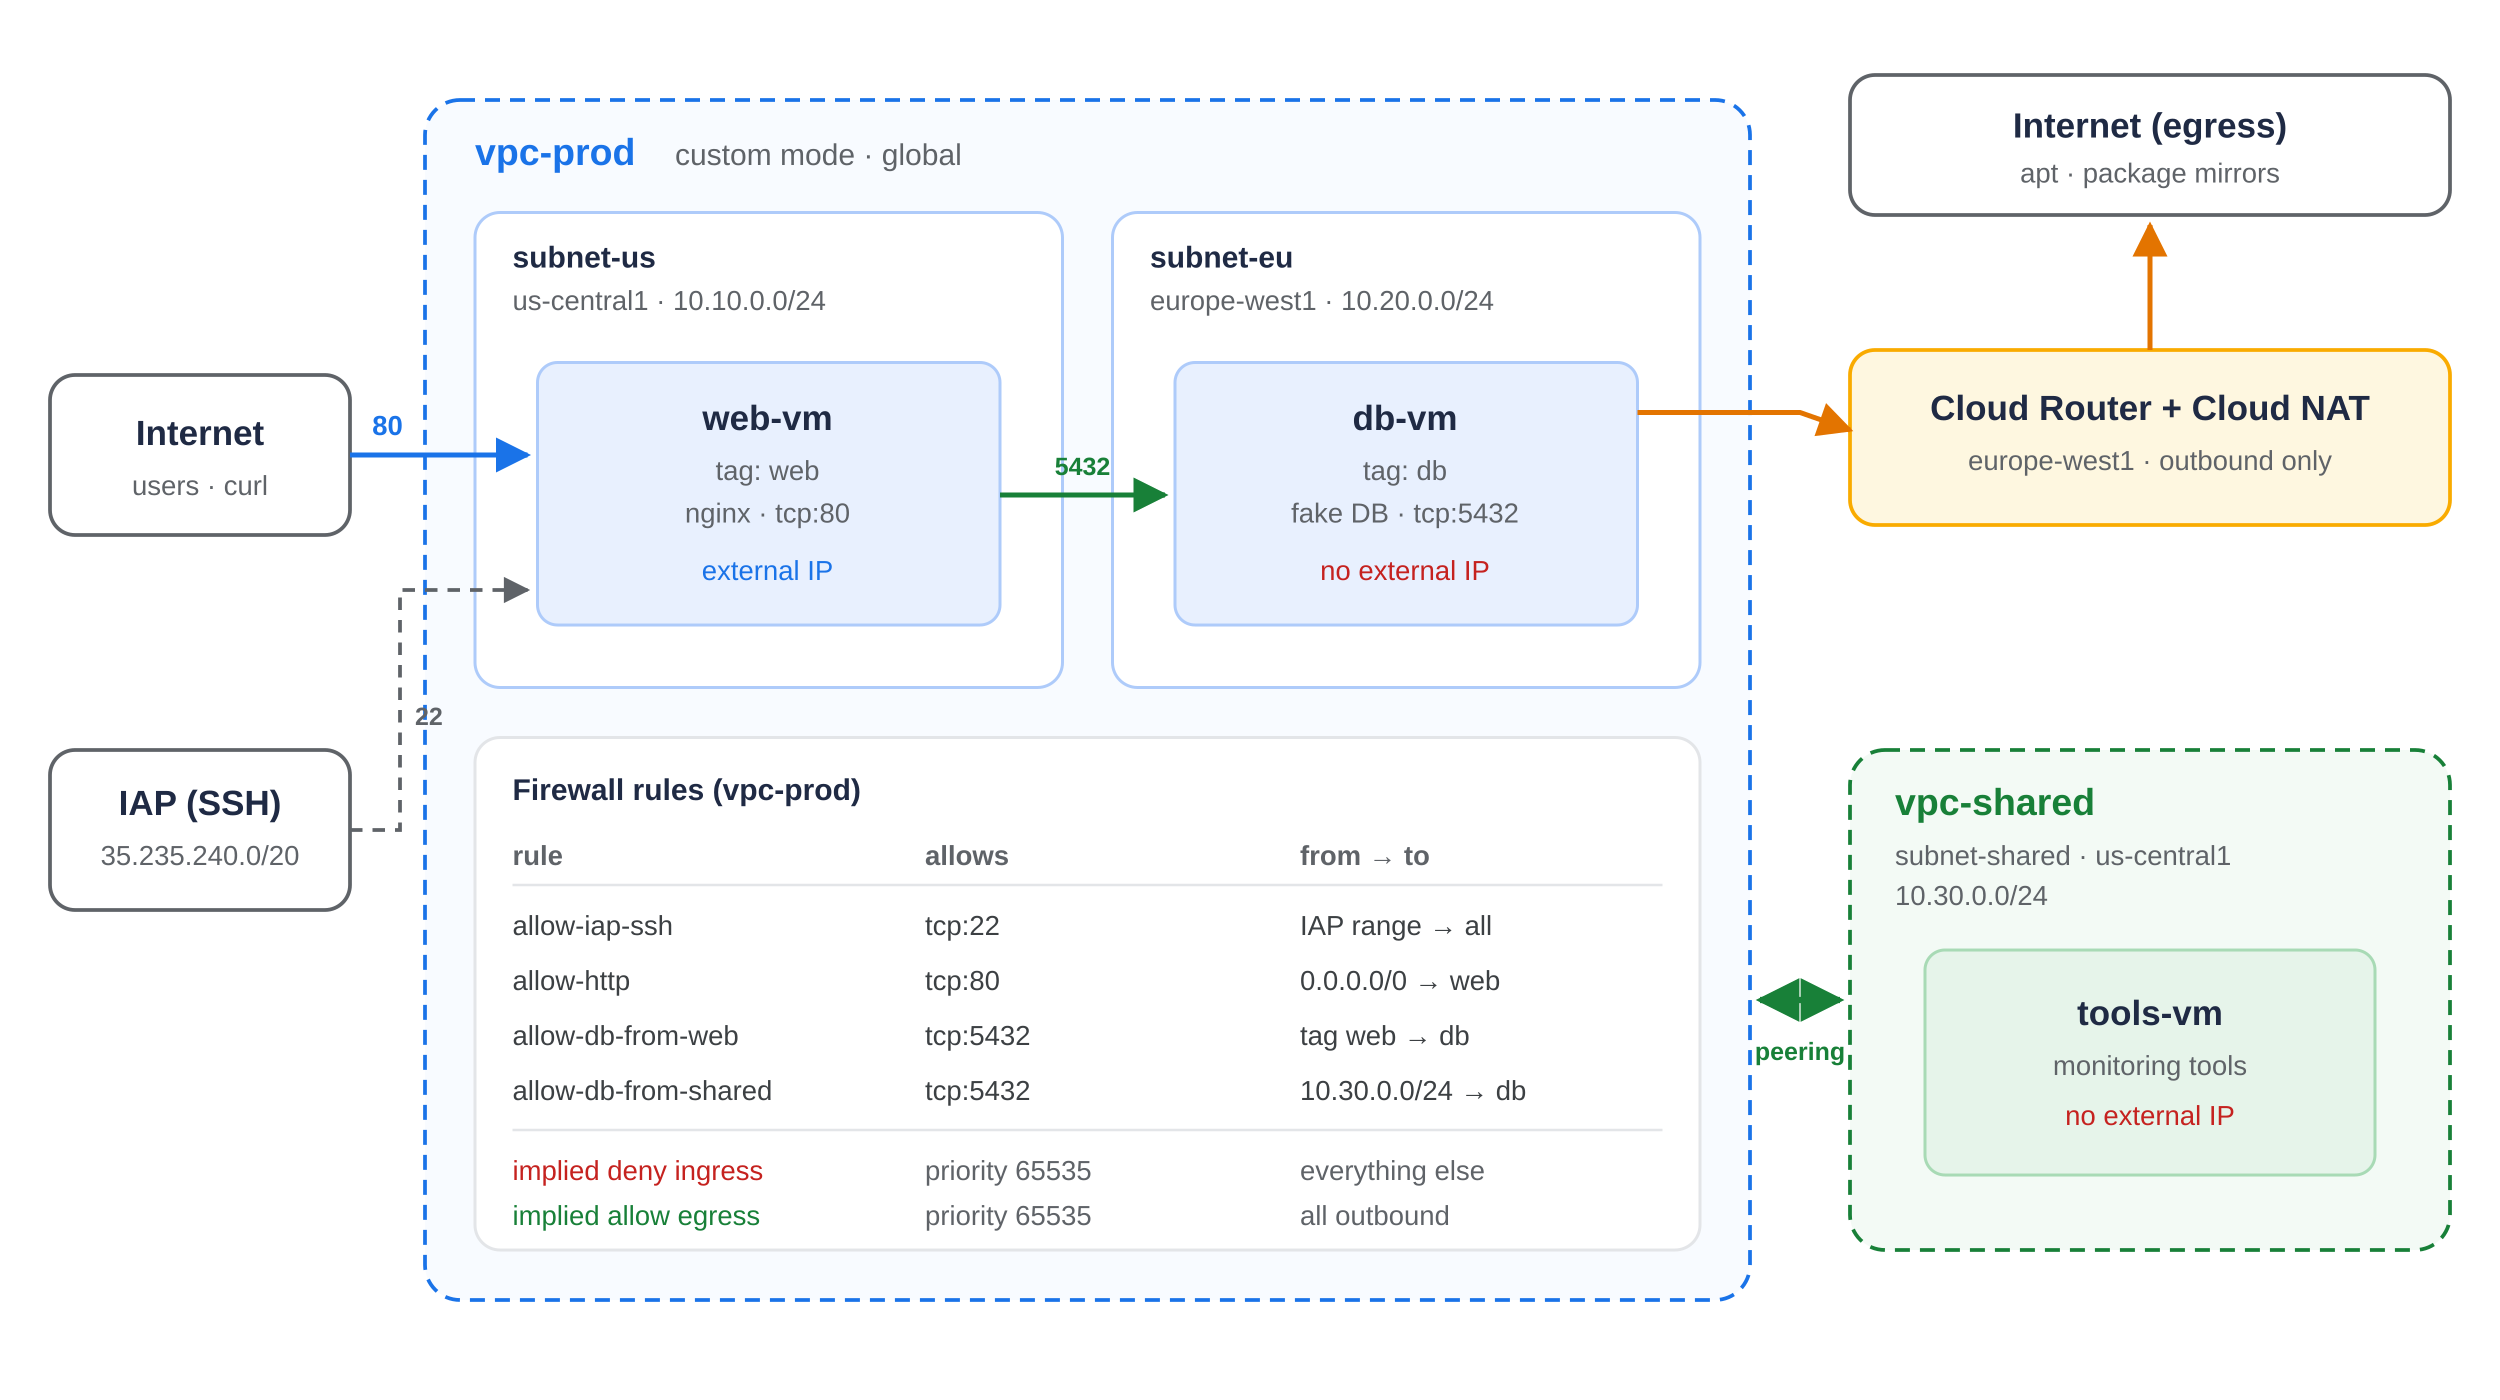
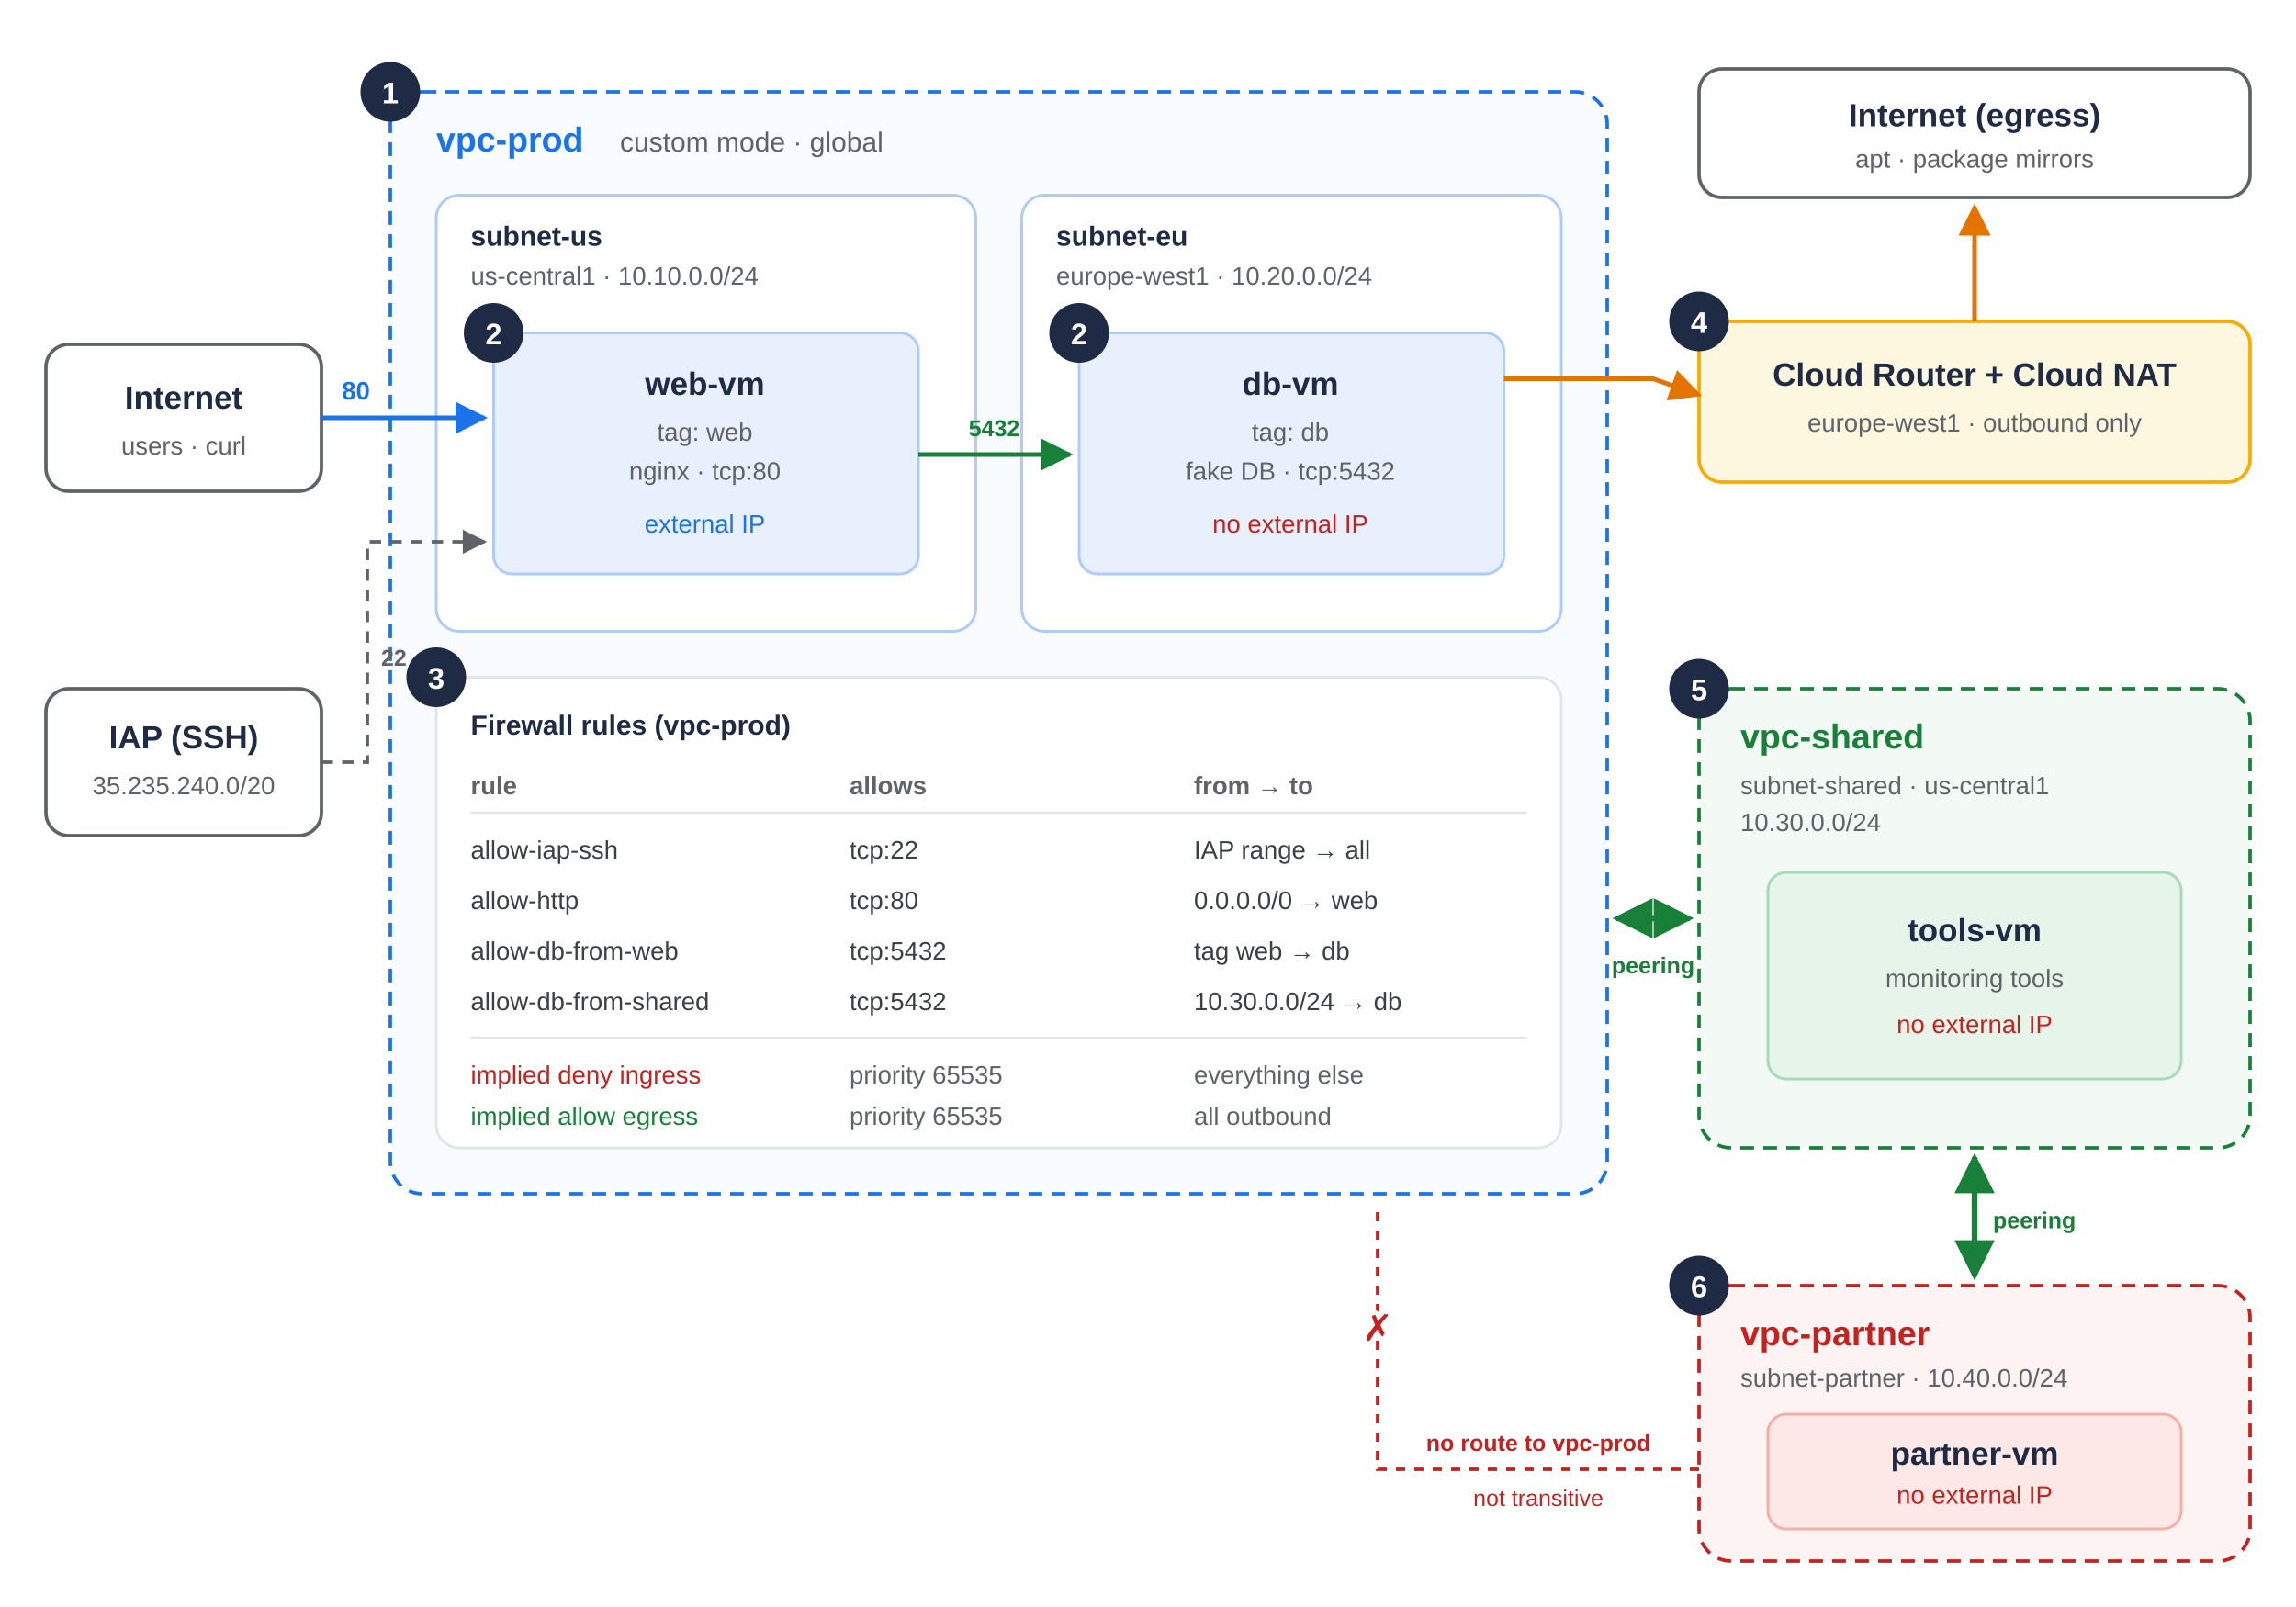
- <svg xmlns="http://www.w3.org/2000/svg" viewBox="0 0 1000 560" width="1000" height="560" font-family="Arial, Helvetica, sans-serif">
+ <svg xmlns="http://www.w3.org/2000/svg" viewBox="0 0 1000 700" width="1000" height="700" font-family="Arial, Helvetica, sans-serif">
  <defs>
    <marker id="aBlue" viewBox="0 0 10 10" refX="9" refY="5" markerWidth="7" markerHeight="7" orient="auto-start-reverse">
      <path d="M0,0 L10,5 L0,10 z" fill="#1A73E8" />
    </marker>
    <marker id="aGreen" viewBox="0 0 10 10" refX="9" refY="5" markerWidth="7" markerHeight="7" orient="auto-start-reverse">
      <path d="M0,0 L10,5 L0,10 z" fill="#188038" />
    </marker>
    <marker id="aOrange" viewBox="0 0 10 10" refX="9" refY="5" markerWidth="7" markerHeight="7" orient="auto-start-reverse">
      <path d="M0,0 L10,5 L0,10 z" fill="#E37400" />
    </marker>
    <marker id="aGray" viewBox="0 0 10 10" refX="9" refY="5" markerWidth="7" markerHeight="7" orient="auto-start-reverse">
      <path d="M0,0 L10,5 L0,10 z" fill="#5F6368" />
    </marker>
  </defs>
-   <rect width="1000" height="560" fill="#FFFFFF" />
+   <rect width="1000" height="700" fill="#FFFFFF" />
  <rect x="20" y="150" width="120" height="64" rx="10" fill="#FFFFFF" stroke="#5F6368" stroke-width="1.5" />
  <text x="80" y="178" text-anchor="middle" font-size="14" font-weight="bold" fill="#1F2A44">Internet</text>
  <text x="80" y="198" text-anchor="middle" font-size="11" fill="#5F6368">users · curl</text>
  <rect x="20" y="300" width="120" height="64" rx="10" fill="#FFFFFF" stroke="#5F6368" stroke-width="1.5" />
  <text x="80" y="326" text-anchor="middle" font-size="14" font-weight="bold" fill="#1F2A44">IAP (SSH)</text>
  <text x="80" y="346" text-anchor="middle" font-size="11" fill="#5F6368">35.235.240.0/20</text>
  <rect x="170" y="40" width="530" height="480" rx="14" fill="#F8FBFF" stroke="#1A73E8" stroke-width="1.5" stroke-dasharray="6 4" />
  <text x="190" y="66" font-size="15" font-weight="bold" fill="#1A73E8">vpc-prod</text>
  <text x="270" y="66" font-size="12" fill="#5F6368">custom mode · global</text>
  <rect x="190" y="85" width="235" height="190" rx="10" fill="#FFFFFF" stroke="#AECBFA" stroke-width="1.2" />
  <text x="205" y="107" font-size="12" font-weight="bold" fill="#1F2A44">subnet-us</text>
  <text x="205" y="124" font-size="11" fill="#5F6368">us-central1 · 10.10.0.0/24</text>
  <rect x="215" y="145" width="185" height="105" rx="8" fill="#E8F0FE" stroke="#AECBFA" stroke-width="1.2" />
  <text x="307" y="172" text-anchor="middle" font-size="14" font-weight="bold" fill="#1F2A44">web-vm</text>
  <text x="307" y="192" text-anchor="middle" font-size="11" fill="#5F6368">tag: web</text>
  <text x="307" y="209" text-anchor="middle" font-size="11" fill="#5F6368">nginx · tcp:80</text>
  <text x="307" y="232" text-anchor="middle" font-size="11" fill="#1A73E8">external IP</text>
  <rect x="445" y="85" width="235" height="190" rx="10" fill="#FFFFFF" stroke="#AECBFA" stroke-width="1.2" />
  <text x="460" y="107" font-size="12" font-weight="bold" fill="#1F2A44">subnet-eu</text>
  <text x="460" y="124" font-size="11" fill="#5F6368">europe-west1 · 10.20.0.0/24</text>
  <rect x="470" y="145" width="185" height="105" rx="8" fill="#E8F0FE" stroke="#AECBFA" stroke-width="1.2" />
  <text x="562" y="172" text-anchor="middle" font-size="14" font-weight="bold" fill="#1F2A44">db-vm</text>
  <text x="562" y="192" text-anchor="middle" font-size="11" fill="#5F6368">tag: db</text>
  <text x="562" y="209" text-anchor="middle" font-size="11" fill="#5F6368">fake DB · tcp:5432</text>
  <text x="562" y="232" text-anchor="middle" font-size="11" fill="#C5221F">no external IP</text>
  <line x1="400" y1="198" x2="466" y2="198" stroke="#188038" stroke-width="2" marker-end="url(#aGreen)" />
  <text x="433" y="190" text-anchor="middle" font-size="10" font-weight="bold" fill="#188038">5432</text>
  <rect x="190" y="295" width="490" height="205" rx="10" fill="#FFFFFF" stroke="#E3E5E8" stroke-width="1.2" />
  <text x="205" y="320" font-size="12" font-weight="bold" fill="#1F2A44">Firewall rules (vpc-prod)</text>
  <g font-size="11" fill="#3C4043">
    <text x="205" y="346" font-weight="bold" fill="#5F6368">rule</text>
    <text x="370" y="346" font-weight="bold" fill="#5F6368">allows</text>
    <text x="520" y="346" font-weight="bold" fill="#5F6368">from → to</text>
    <line x1="205" y1="354" x2="665" y2="354" stroke="#E3E5E8" />
    <text x="205" y="374">allow-iap-ssh</text>
    <text x="370" y="374">tcp:22</text>
    <text x="520" y="374">IAP range → all</text>
    <text x="205" y="396">allow-http</text>
    <text x="370" y="396">tcp:80</text>
    <text x="520" y="396">0.0.0.0/0 → web</text>
    <text x="205" y="418">allow-db-from-web</text>
    <text x="370" y="418">tcp:5432</text>
    <text x="520" y="418">tag web → db</text>
    <text x="205" y="440">allow-db-from-shared</text>
    <text x="370" y="440">tcp:5432</text>
    <text x="520" y="440">10.30.0.0/24 → db</text>
    <line x1="205" y1="452" x2="665" y2="452" stroke="#E3E5E8" />
    <text x="205" y="472" fill="#C5221F">implied deny ingress</text>
    <text x="370" y="472" fill="#5F6368">priority 65535</text>
    <text x="520" y="472" fill="#5F6368">everything else</text>
    <text x="205" y="490" fill="#188038">implied allow egress</text>
    <text x="370" y="490" fill="#5F6368">priority 65535</text>
    <text x="520" y="490" fill="#5F6368">all outbound</text>
  </g>
  <line x1="140" y1="182" x2="211" y2="182" stroke="#1A73E8" stroke-width="2" marker-end="url(#aBlue)" />
  <text x="155" y="174" text-anchor="middle" font-size="11" font-weight="bold" fill="#1A73E8">80</text>
  <path d="M140 332 L160 332 L160 236 L211 236" fill="none" stroke="#5F6368" stroke-width="1.5" stroke-dasharray="5 4" marker-end="url(#aGray)" />
  <text x="166" y="290" font-size="10" font-weight="bold" fill="#5F6368">22</text>
  <rect x="740" y="30" width="240" height="56" rx="10" fill="#FFFFFF" stroke="#5F6368" stroke-width="1.5" />
  <text x="860" y="55" text-anchor="middle" font-size="14" font-weight="bold" fill="#1F2A44">Internet (egress)</text>
  <text x="860" y="73" text-anchor="middle" font-size="11" fill="#5F6368">apt · package mirrors</text>
  <rect x="740" y="140" width="240" height="70" rx="10" fill="#FEF7E0" stroke="#F9AB00" stroke-width="1.5" />
  <text x="860" y="168" text-anchor="middle" font-size="14" font-weight="bold" fill="#1F2A44">Cloud Router + Cloud NAT</text>
  <text x="860" y="188" text-anchor="middle" font-size="11" fill="#5F6368">europe-west1 · outbound only</text>
  <path d="M655 165 L720 165 L740 172" fill="none" stroke="#E37400" stroke-width="2" marker-end="url(#aOrange)" />
  <line x1="860" y1="140" x2="860" y2="90" stroke="#E37400" stroke-width="2" marker-end="url(#aOrange)" />
  <rect x="740" y="300" width="240" height="200" rx="14" fill="#F3FAF5" stroke="#188038" stroke-width="1.5" stroke-dasharray="6 4" />
  <text x="758" y="326" font-size="15" font-weight="bold" fill="#188038">vpc-shared</text>
  <text x="758" y="346" font-size="11" fill="#5F6368">subnet-shared · us-central1</text>
  <text x="758" y="362" font-size="11" fill="#5F6368">10.30.0.0/24</text>
  <rect x="770" y="380" width="180" height="90" rx="8" fill="#E6F4EA" stroke="#A8DAB5" stroke-width="1.2" />
  <text x="860" y="410" text-anchor="middle" font-size="14" font-weight="bold" fill="#1F2A44">tools-vm</text>
  <text x="860" y="430" text-anchor="middle" font-size="11" fill="#5F6368">monitoring tools</text>
  <text x="860" y="450" text-anchor="middle" font-size="11" fill="#C5221F">no external IP</text>
  <line x1="704" y1="400" x2="736" y2="400" stroke="#188038" stroke-width="2.5" marker-start="url(#aGreen)" marker-end="url(#aGreen)" />
  <text x="720" y="424" text-anchor="middle" font-size="10" font-weight="bold" fill="#188038">peering</text>
+   <rect x="740" y="560" width="240" height="120" rx="14" fill="#FDF3F2" stroke="#C5221F" stroke-width="1.5" stroke-dasharray="6 4" />
+   <text x="758" y="586" font-size="15" font-weight="bold" fill="#C5221F">vpc-partner</text>
+   <text x="758" y="604" font-size="11" fill="#5F6368">subnet-partner · 10.40.0.0/24</text>
+   <rect x="770" y="616" width="180" height="50" rx="8" fill="#FCE8E6" stroke="#F6AEA9" stroke-width="1.2" />
+   <text x="860" y="638" text-anchor="middle" font-size="14" font-weight="bold" fill="#1F2A44">partner-vm</text>
+   <text x="860" y="655" text-anchor="middle" font-size="11" fill="#C5221F">no external IP</text>
+   <line x1="860" y1="504" x2="860" y2="556" stroke="#188038" stroke-width="2.5" marker-start="url(#aGreen)" marker-end="url(#aGreen)" />
+   <text x="868" y="535" font-size="10" font-weight="bold" fill="#188038">peering</text>
+   <path d="M740 640 L600 640 L600 524" fill="none" stroke="#C5221F" stroke-width="1.5" stroke-dasharray="4 4" />
+   <text x="600" y="584" text-anchor="middle" font-size="16" font-weight="bold" fill="#C5221F" stroke="#FFFFFF" stroke-width="4" paint-order="stroke">✗</text>
+   <text x="670" y="632" text-anchor="middle" font-size="10" font-weight="bold" fill="#C5221F">no route to vpc-prod</text>
+   <text x="670" y="656" text-anchor="middle" font-size="10" fill="#C5221F">not transitive</text>
+   <g font-size="13" font-weight="bold" fill="#FFFFFF" text-anchor="middle">
+     <circle cx="170" cy="40" r="13" fill="#1F2A44" />
+     <text x="170" y="45">1</text>
+     <circle cx="215" cy="145" r="13" fill="#1F2A44" />
+     <text x="215" y="150">2</text>
+     <circle cx="470" cy="145" r="13" fill="#1F2A44" />
+     <text x="470" y="150">2</text>
+     <circle cx="190" cy="295" r="13" fill="#1F2A44" />
+     <text x="190" y="300">3</text>
+     <circle cx="740" cy="140" r="13" fill="#1F2A44" />
+     <text x="740" y="145">4</text>
+     <circle cx="740" cy="300" r="13" fill="#1F2A44" />
+     <text x="740" y="305">5</text>
+     <circle cx="740" cy="560" r="13" fill="#1F2A44" />
+     <text x="740" y="565">6</text>
+   </g>
</svg>
